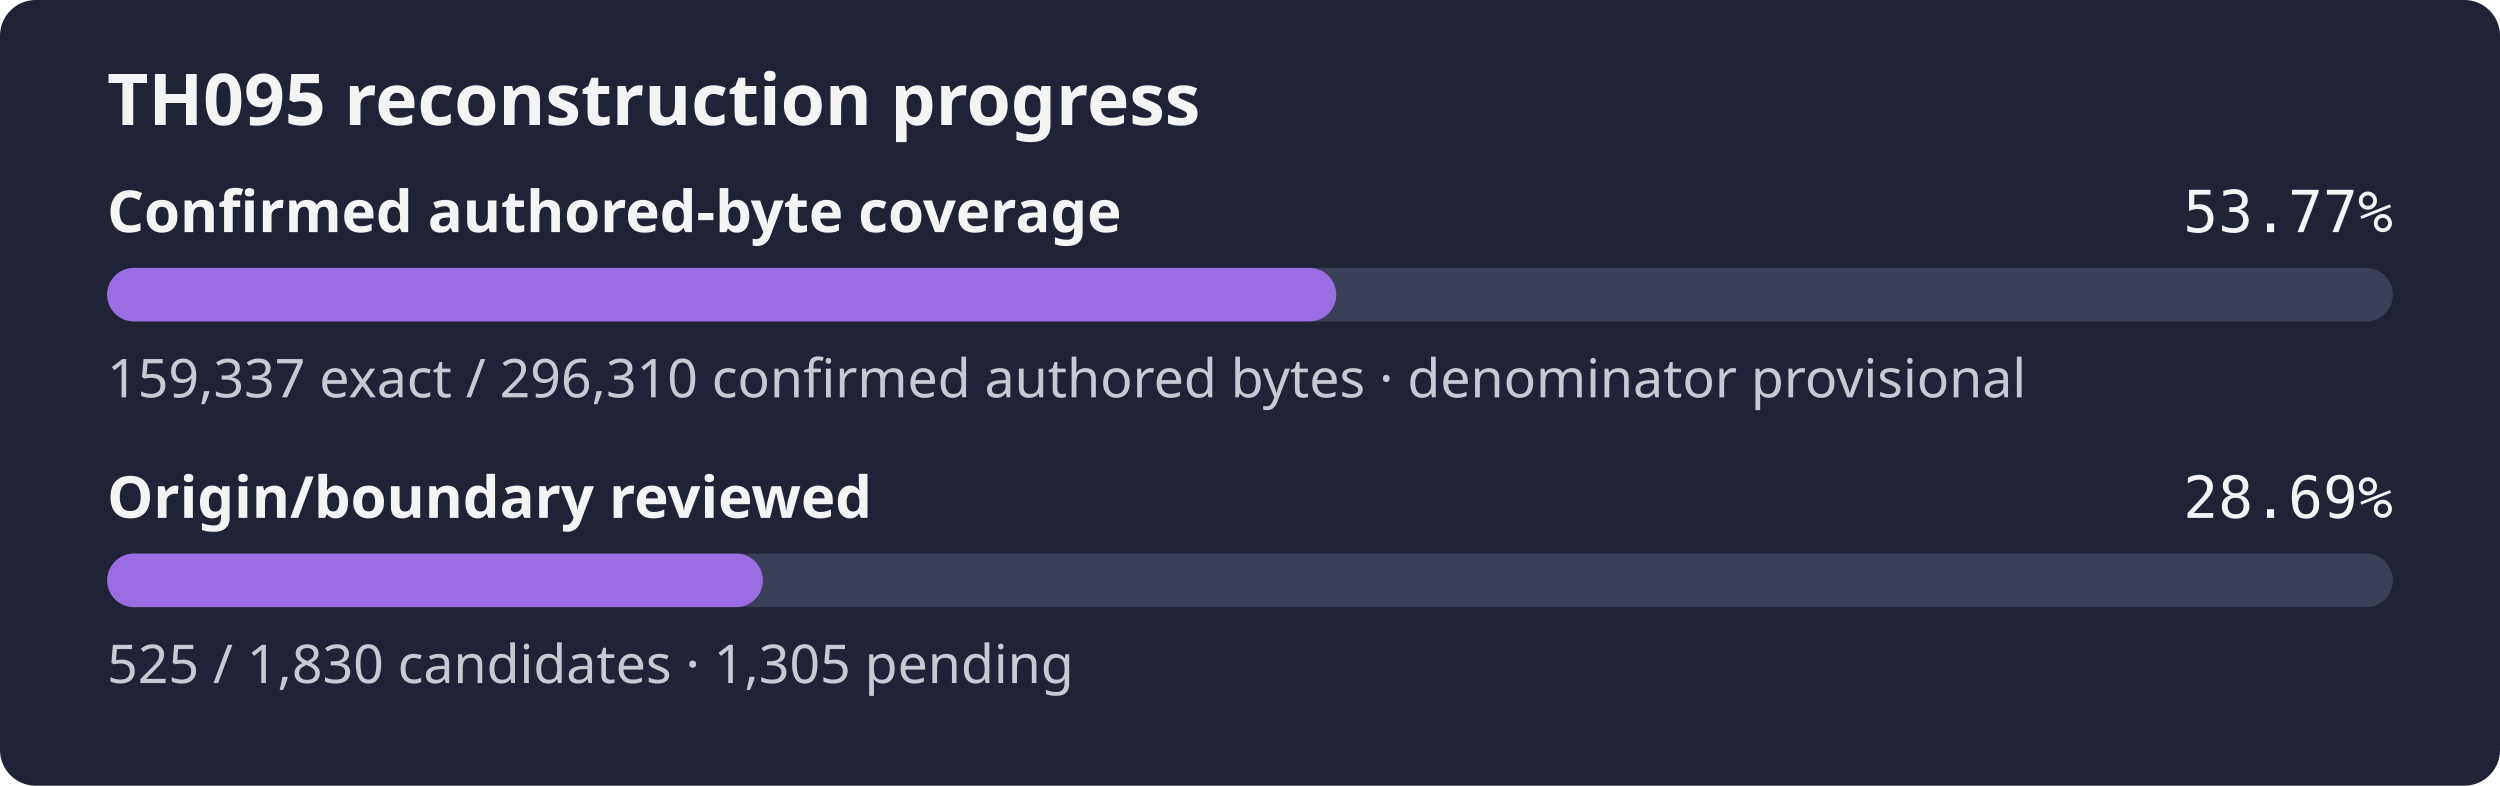
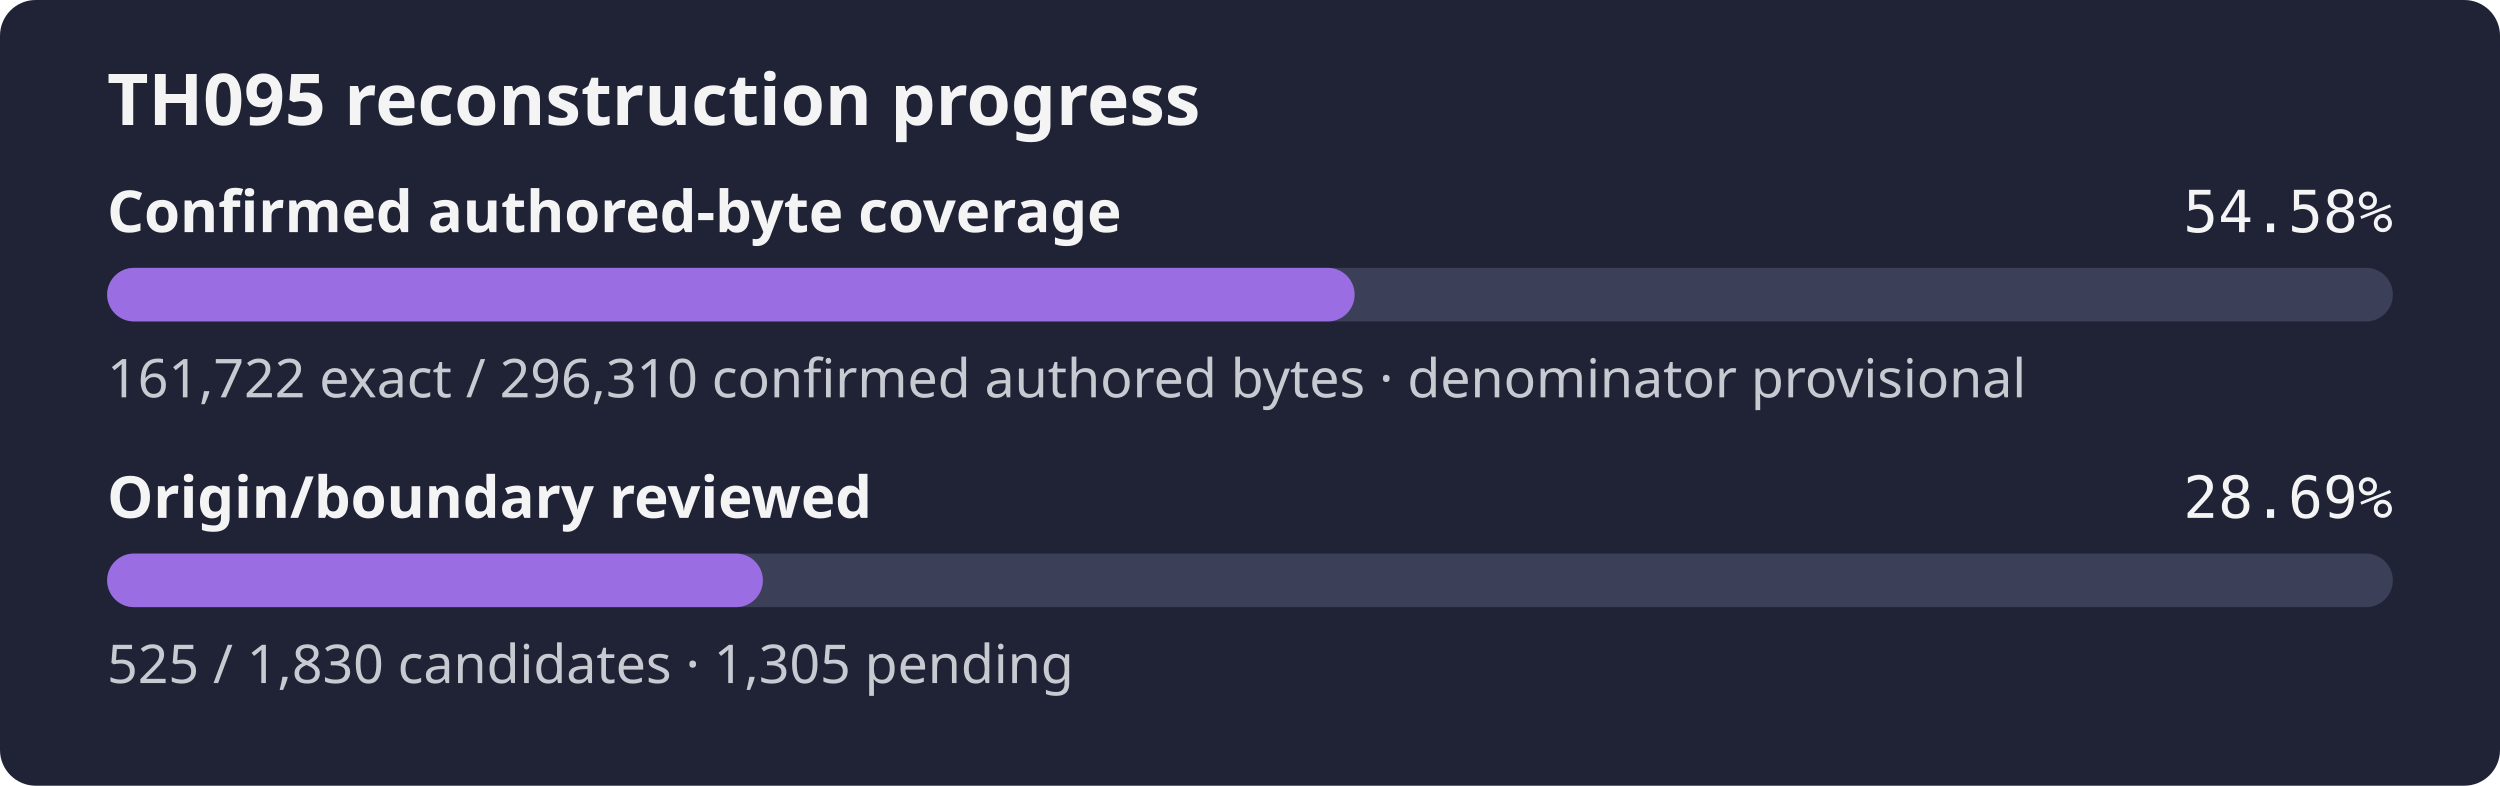
- <svg xmlns="http://www.w3.org/2000/svg" width="560" height="176" role="img" aria-label="TH095 reconstruction progress: 53.77% of the confirmed authored-byte set is exact, origin review 28.69%">
+ <svg xmlns="http://www.w3.org/2000/svg" width="560" height="176" role="img" aria-label="TH095 reconstruction progress: 54.58% of the confirmed authored-byte set is exact, origin review 28.69%">
  <rect width="560" height="176" rx="8" fill="#1f2335" />
  <text x="24" y="28" fill="#f4f4f5" font-family="sans-serif" font-size="16" font-weight="600">TH095 reconstruction progress</text>
  <text x="24" y="52" fill="#f4f4f5" font-family="sans-serif" font-size="13" font-weight="600">Confirmed authored-byte coverage</text>
-   <text x="536" y="52" fill="#f4f4f5" text-anchor="end" font-family="monospace" font-size="13">53.77%</text>
+   <text x="536" y="52" fill="#f4f4f5" text-anchor="end" font-family="monospace" font-size="13">54.58%</text>
  <rect x="24" y="60" width="512" height="12" rx="6" fill="#3b4058" />
-   <rect x="24" y="60" width="275.32" height="12" rx="6" fill="#9b6de3" />
-   <text x="24" y="89" fill="#c8cad2" font-family="sans-serif" font-size="12">159,337 exact / 296,310 confirmed authored bytes · denominator provisional</text>
+   <rect x="24" y="60" width="279.44" height="12" rx="6" fill="#9b6de3" />
+   <text x="24" y="89" fill="#c8cad2" font-family="sans-serif" font-size="12">161,722 exact / 296,310 confirmed authored bytes · denominator provisional</text>
  <text x="24" y="116" fill="#f4f4f5" font-family="sans-serif" font-size="13" font-weight="600">Origin/boundary reviewed</text>
  <text x="536" y="116" fill="#f4f4f5" text-anchor="end" font-family="monospace" font-size="13">28.69%</text>
  <rect x="24" y="124" width="512" height="12" rx="6" fill="#3b4058" />
  <rect x="24" y="124" width="146.89" height="12" rx="6" fill="#9b6de3" />
  <text x="24" y="153" fill="#c8cad2" font-family="sans-serif" font-size="12">525 / 1,830 candidates · 1,305 pending</text>
</svg>
